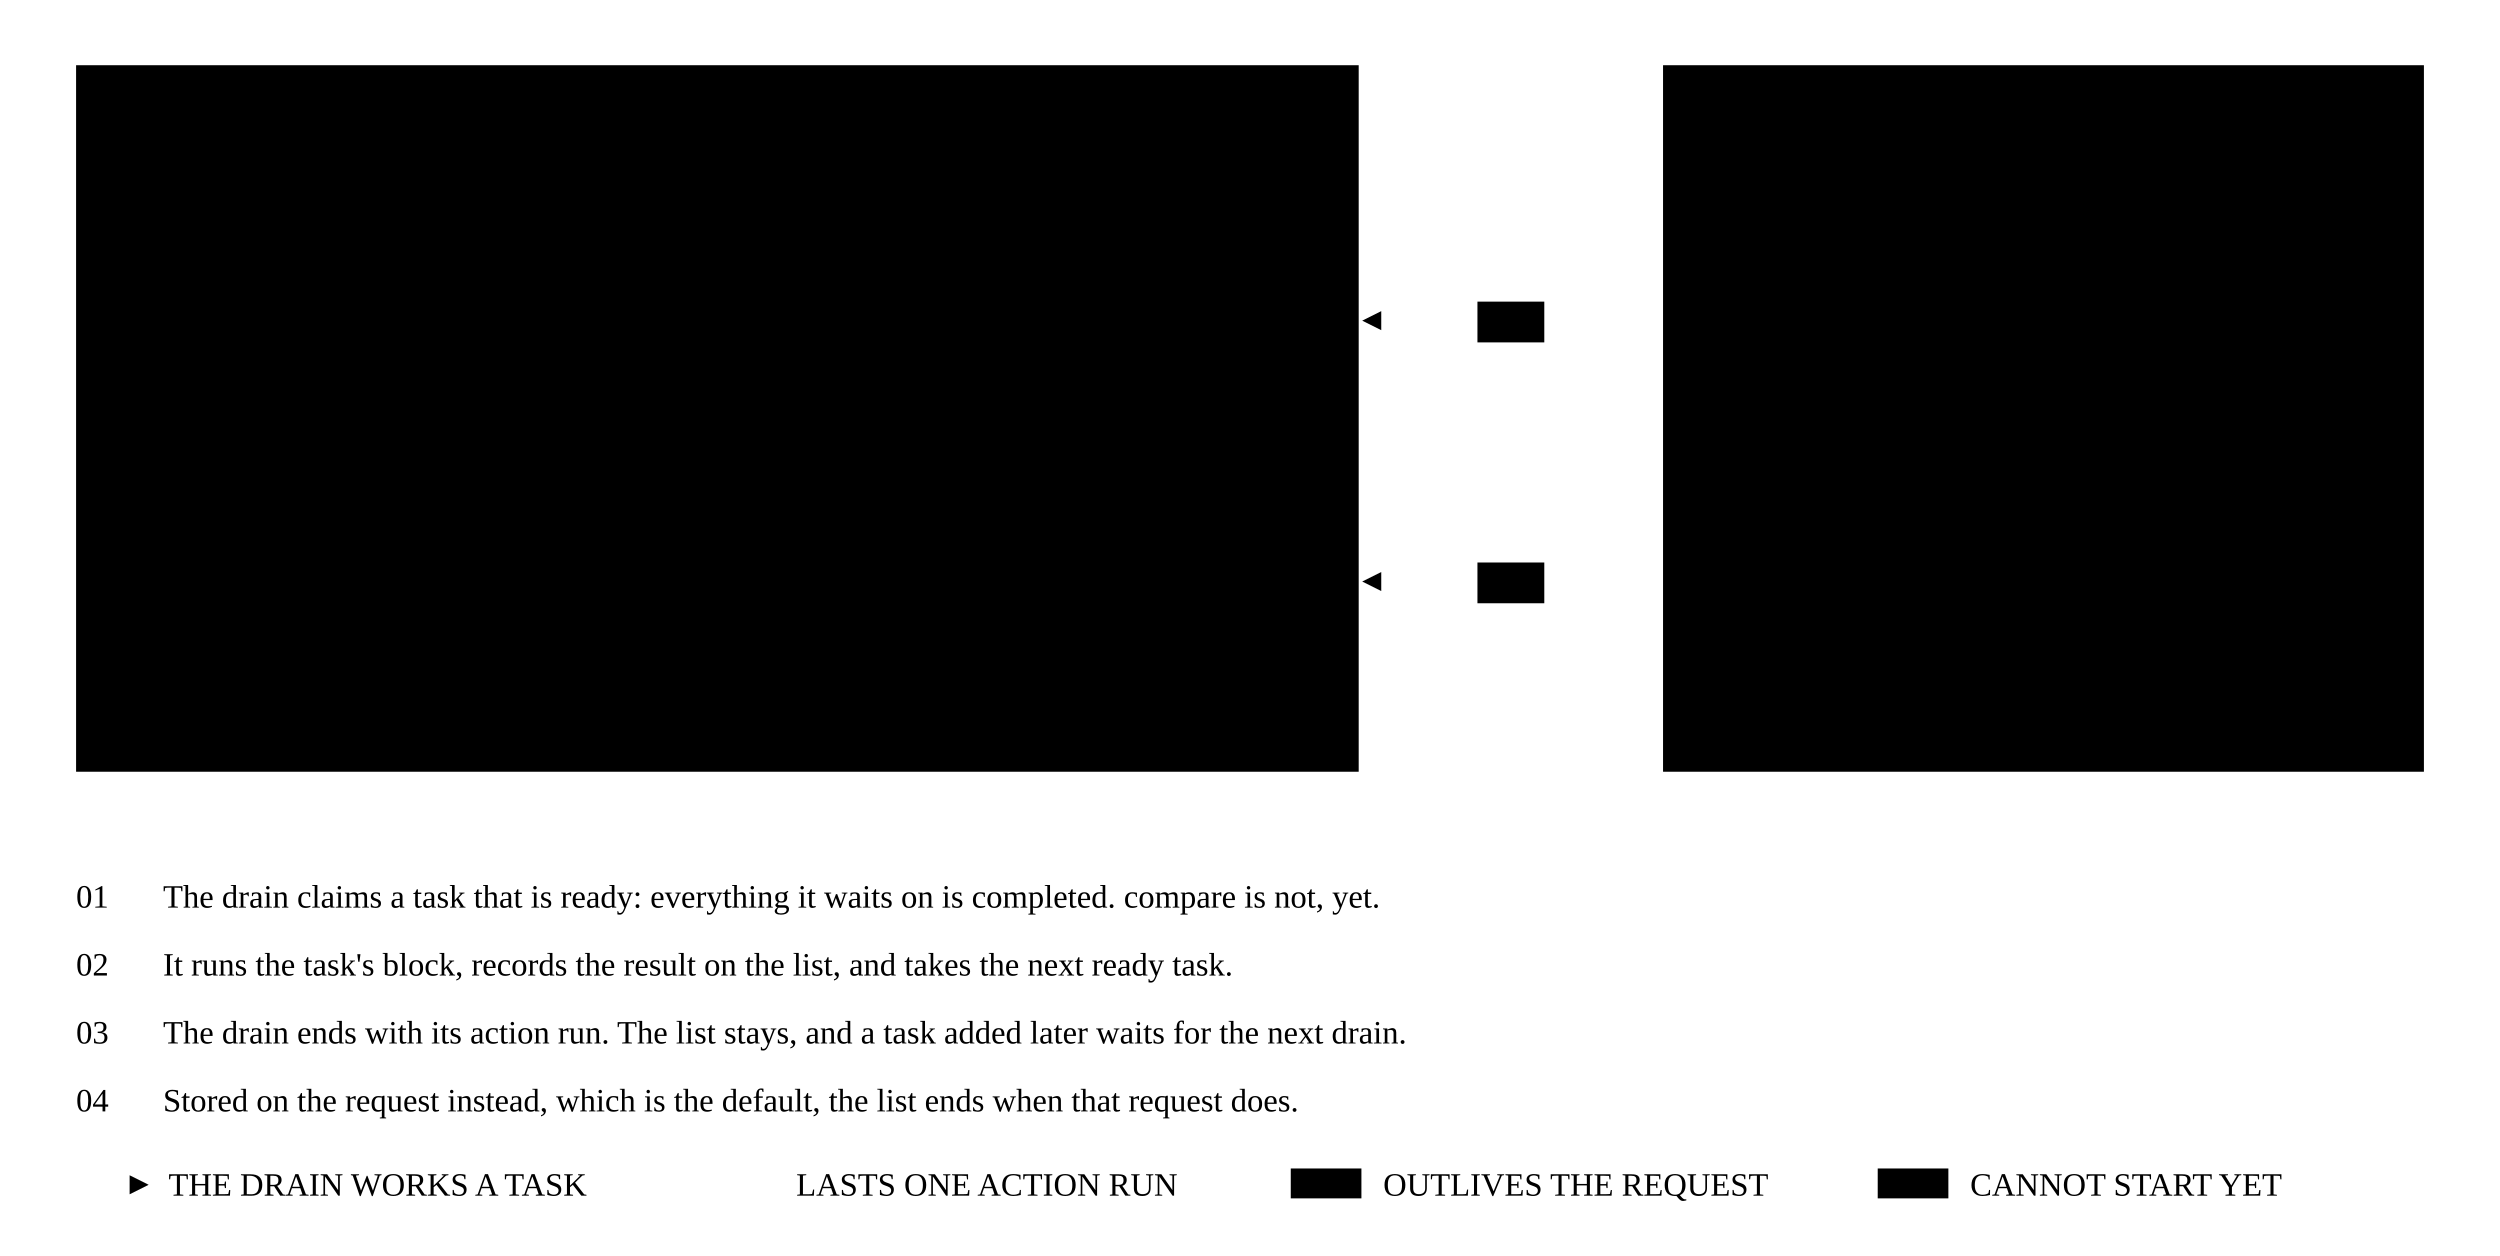
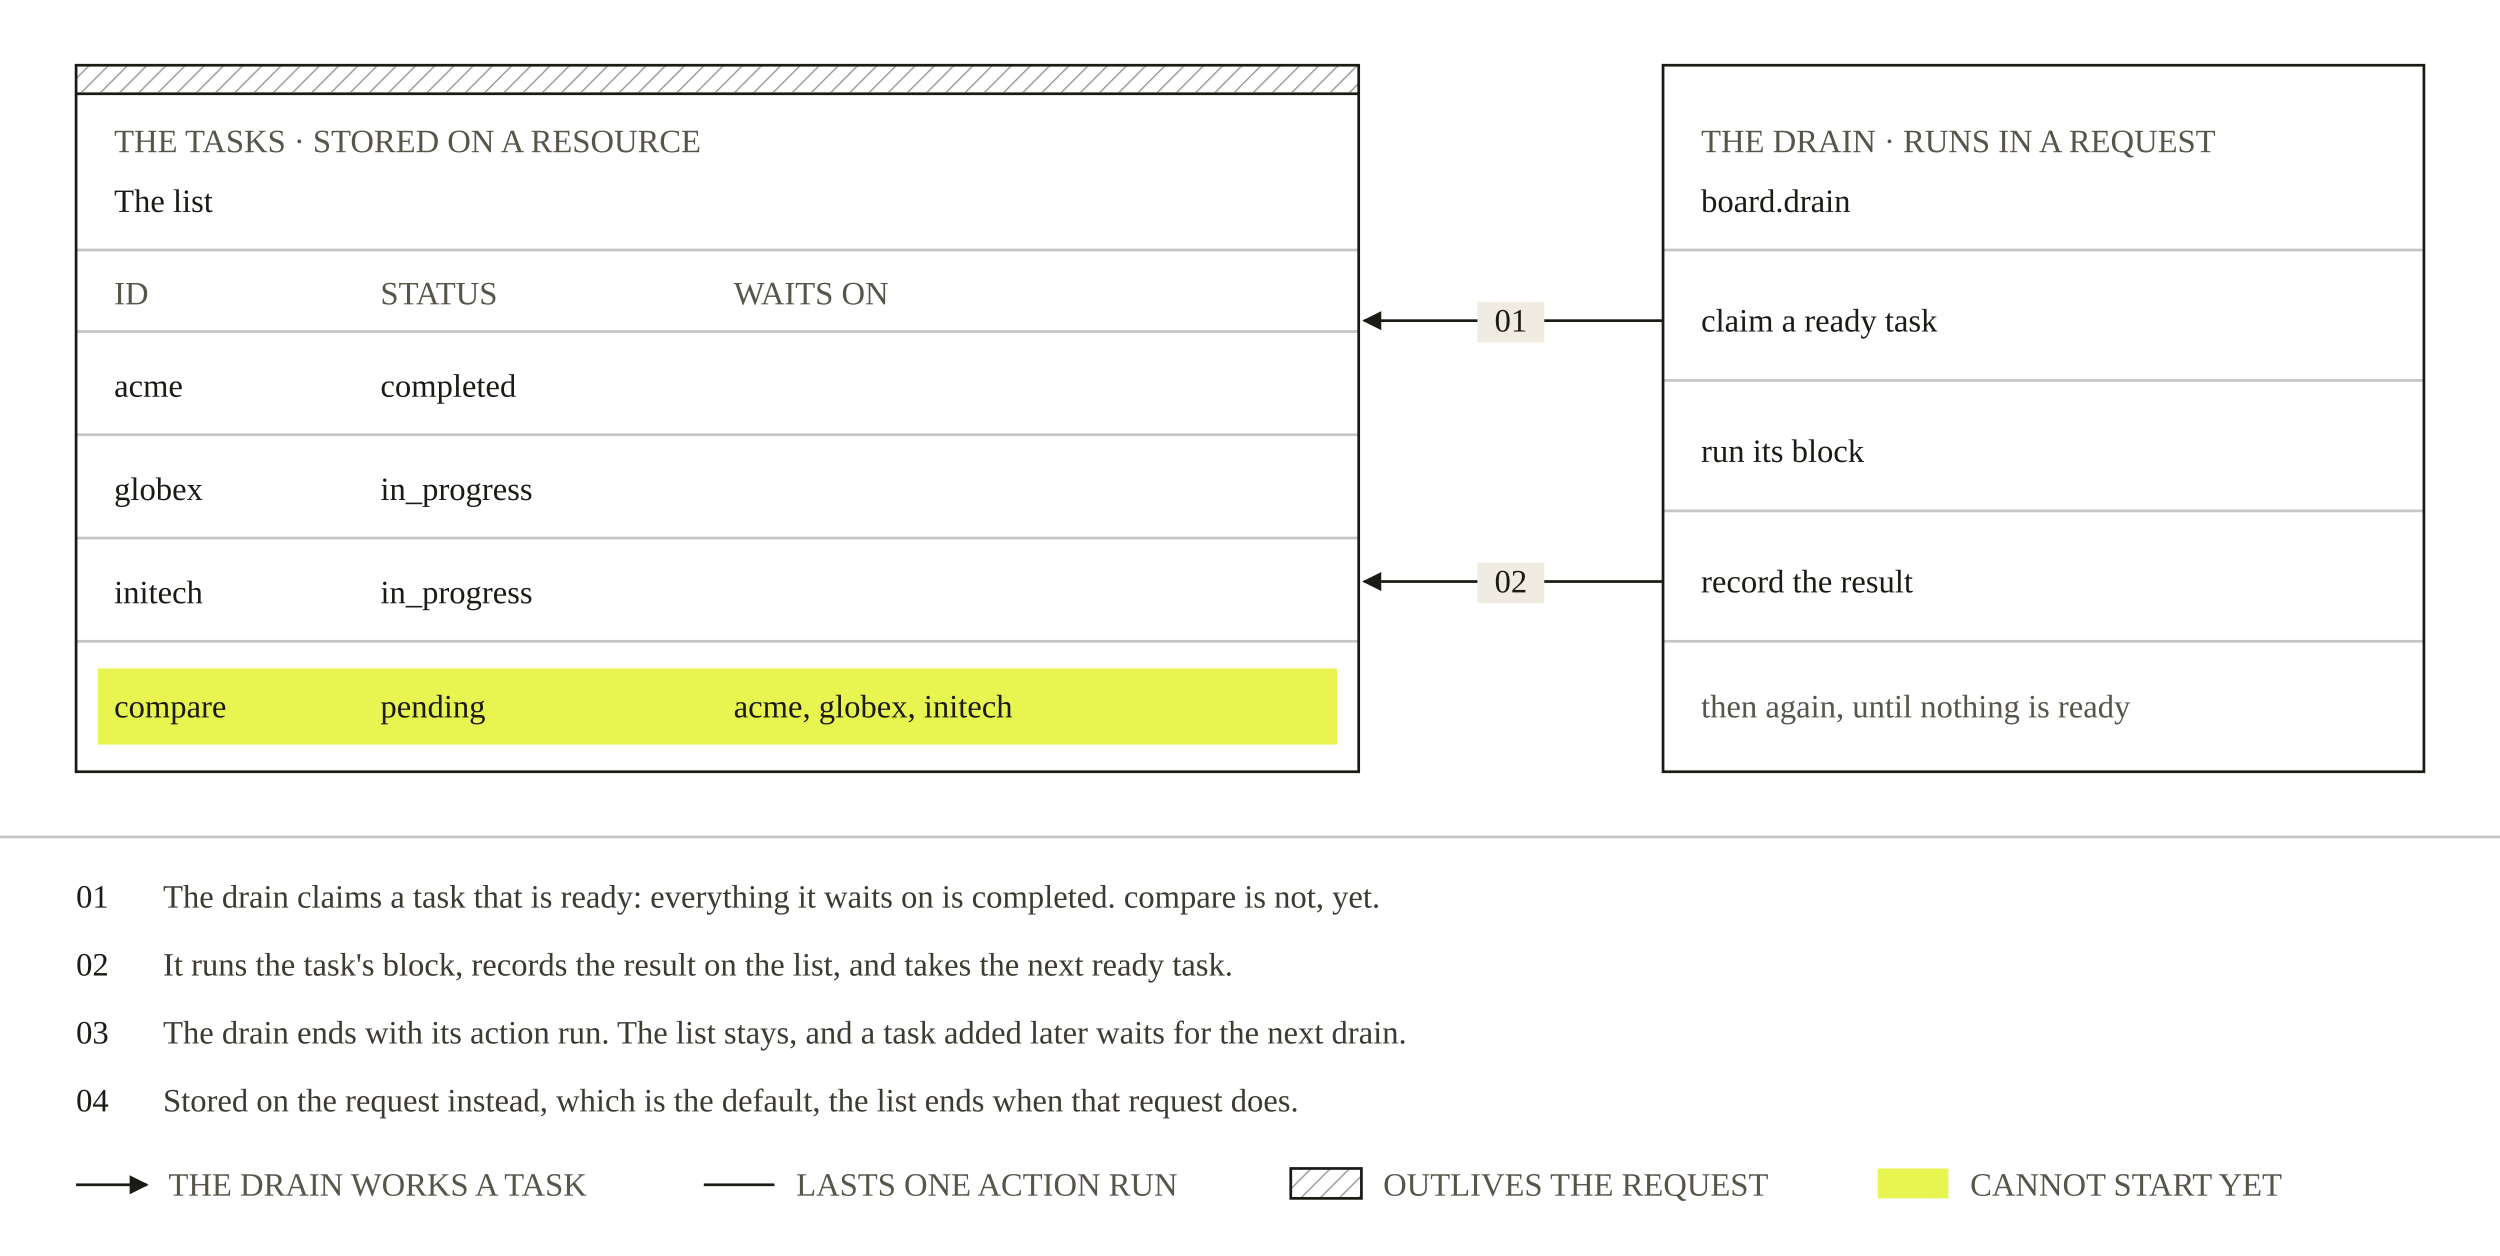
<svg xmlns="http://www.w3.org/2000/svg" viewBox="0 0 920 462">
  <defs>
    <pattern id="hatch" width="5" height="5" patternUnits="userSpaceOnUse" patternTransform="rotate(45)">
-       <line class="hatch-line" x1="0" y1="0" x2="0" y2="5" />
+       <line class="hatch-line" stroke="rgba(27, 26, 21, 0.45)" x1="0" y1="0" x2="0" y2="5" />
    </pattern>
    <marker id="ah" viewBox="0 0 10 10" refX="9" refY="5" markerWidth="7" markerHeight="7" orient="auto-start-reverse">
-       <path class="ink" d="M0,0 L10,5 L0,10 z" />
+       <path class="ink" fill="#1b1a15" d="M0,0 L10,5 L0,10 z" />
    </marker>
  </defs>
  <rect fill="url(#hatch)" x="28" y="24" width="472" height="10" />
-   <line class="thin" x1="28" y1="34.5" x2="500" y2="34.5" />
-   <rect class="solid" x="28" y="24" width="472" height="260" />
-   <text class="lb" x="42" y="56">THE TASKS · STORED ON A RESOURCE</text>
-   <text class="nm" x="42" y="78">The list</text>
-   <line class="hi" x1="28" y1="92" x2="500" y2="92" />
-   <text class="lb" x="42" y="112">ID</text>
-   <text class="lb" x="140" y="112">STATUS</text>
-   <text class="lb" x="270" y="112">WAITS ON</text>
-   <line class="hi" x1="28" y1="122" x2="500" y2="122" />
-   <text class="c" x="42" y="146">acme</text>
-   <text class="c" x="140" y="146">completed</text>
-   <line class="hi" x1="28" y1="160" x2="500" y2="160" />
-   <text class="c" x="42" y="184">globex</text>
-   <text class="c" x="140" y="184">in_progress</text>
-   <line class="hi" x1="28" y1="198" x2="500" y2="198" />
-   <text class="c" x="42" y="222">initech</text>
-   <text class="c" x="140" y="222">in_progress</text>
-   <line class="hi" x1="28" y1="236" x2="500" y2="236" />
-   <rect class="hl" x="36" y="246" width="456" height="28" />
-   <text class="c on-hl" x="42" y="264">compare</text>
-   <text class="c on-hl" x="140" y="264">pending</text>
-   <text class="c on-hl" x="270" y="264">acme, globex, initech</text>
-   <rect class="dash" x="612" y="24" width="280" height="260" />
-   <text class="lb" x="626" y="56">THE DRAIN · RUNS IN A REQUEST</text>
-   <text class="c" x="626" y="78">board.drain</text>
-   <line class="hi" x1="612" y1="92" x2="892" y2="92" />
-   <text class="c" x="626" y="122">claim a ready task</text>
-   <line class="hi" x1="612" y1="140" x2="892" y2="140" />
-   <text class="c" x="626" y="170">run its block</text>
-   <line class="hi" x1="612" y1="188" x2="892" y2="188" />
-   <text class="c" x="626" y="218">record the result</text>
-   <line class="hi" x1="612" y1="236" x2="892" y2="236" />
-   <text class="sub" x="626" y="264">then again, until nothing is ready</text>
-   <line class="ln" x1="612" y1="118" x2="502" y2="118" marker-end="url(#ah)" />
-   <rect class="ground" x="543.7" y="111" width="24.6" height="15" />
-   <text class="plate" x="556" y="122" text-anchor="middle">01</text>
-   <line class="ln" x1="612" y1="214" x2="502" y2="214" marker-end="url(#ah)" />
-   <rect class="ground" x="543.7" y="207" width="24.6" height="15" />
-   <text class="plate" x="556" y="218" text-anchor="middle">02</text>
-   <line class="hi" x1="0" y1="308" x2="920" y2="308" />
-   <text class="n" x="28" y="334">01</text>
-   <text class="t" x="60" y="334">The drain claims a task that is ready: everything it waits on is completed. compare is not, yet.</text>
-   <text class="n" x="28" y="359">02</text>
-   <text class="t" x="60" y="359">It runs the task's block, records the result on the list, and takes the next ready task.</text>
-   <text class="n" x="28" y="384">03</text>
-   <text class="t" x="60" y="384">The drain ends with its action run. The list stays, and a task added later waits for the next drain.</text>
-   <text class="n" x="28" y="409">04</text>
-   <text class="t" x="60" y="409">Stored on the request instead, which is the default, the list ends when that request does.</text>
+   <line class="thin" fill="none" stroke="#1b1a15" x1="28" y1="34.5" x2="500" y2="34.5" />
+   <rect class="solid" fill="none" stroke="#1b1a15" x="28" y="24" width="472" height="260" />
+   <text class="lb" fill="#57544a" x="42" y="56">THE TASKS · STORED ON A RESOURCE</text>
+   <text class="nm" fill="#1b1a15" x="42" y="78">The list</text>
+   <line class="hi" fill="none" stroke="rgba(27, 26, 21, 0.25)" x1="28" y1="92" x2="500" y2="92" />
+   <text class="lb" fill="#57544a" x="42" y="112">ID</text>
+   <text class="lb" fill="#57544a" x="140" y="112">STATUS</text>
+   <text class="lb" fill="#57544a" x="270" y="112">WAITS ON</text>
+   <line class="hi" fill="none" stroke="rgba(27, 26, 21, 0.25)" x1="28" y1="122" x2="500" y2="122" />
+   <text class="c" fill="#1b1a15" x="42" y="146">acme</text>
+   <text class="c" fill="#1b1a15" x="140" y="146">completed</text>
+   <line class="hi" fill="none" stroke="rgba(27, 26, 21, 0.25)" x1="28" y1="160" x2="500" y2="160" />
+   <text class="c" fill="#1b1a15" x="42" y="184">globex</text>
+   <text class="c" fill="#1b1a15" x="140" y="184">in_progress</text>
+   <line class="hi" fill="none" stroke="rgba(27, 26, 21, 0.25)" x1="28" y1="198" x2="500" y2="198" />
+   <text class="c" fill="#1b1a15" x="42" y="222">initech</text>
+   <text class="c" fill="#1b1a15" x="140" y="222">in_progress</text>
+   <line class="hi" fill="none" stroke="rgba(27, 26, 21, 0.25)" x1="28" y1="236" x2="500" y2="236" />
+   <rect class="hl" fill="#e8f551" x="36" y="246" width="456" height="28" />
+   <text class="c on-hl" fill="#1b1a15" x="42" y="264">compare</text>
+   <text class="c on-hl" fill="#1b1a15" x="140" y="264">pending</text>
+   <text class="c on-hl" fill="#1b1a15" x="270" y="264">acme, globex, initech</text>
+   <rect class="dash" fill="none" stroke="#1b1a15" x="612" y="24" width="280" height="260" />
+   <text class="lb" fill="#57544a" x="626" y="56">THE DRAIN · RUNS IN A REQUEST</text>
+   <text class="c" fill="#1b1a15" x="626" y="78">board.drain</text>
+   <line class="hi" fill="none" stroke="rgba(27, 26, 21, 0.25)" x1="612" y1="92" x2="892" y2="92" />
+   <text class="c" fill="#1b1a15" x="626" y="122">claim a ready task</text>
+   <line class="hi" fill="none" stroke="rgba(27, 26, 21, 0.25)" x1="612" y1="140" x2="892" y2="140" />
+   <text class="c" fill="#1b1a15" x="626" y="170">run its block</text>
+   <line class="hi" fill="none" stroke="rgba(27, 26, 21, 0.25)" x1="612" y1="188" x2="892" y2="188" />
+   <text class="c" fill="#1b1a15" x="626" y="218">record the result</text>
+   <line class="hi" fill="none" stroke="rgba(27, 26, 21, 0.25)" x1="612" y1="236" x2="892" y2="236" />
+   <text class="sub" fill="#57544a" x="626" y="264">then again, until nothing is ready</text>
+   <line class="ln" fill="none" stroke="#1b1a15" x1="612" y1="118" x2="502" y2="118" marker-end="url(#ah)" />
+   <rect class="ground" fill="#f0ece1" x="543.7" y="111" width="24.6" height="15" />
+   <text class="plate" fill="#1b1a15" x="556" y="122" text-anchor="middle">01</text>
+   <line class="ln" fill="none" stroke="#1b1a15" x1="612" y1="214" x2="502" y2="214" marker-end="url(#ah)" />
+   <rect class="ground" fill="#f0ece1" x="543.7" y="207" width="24.6" height="15" />
+   <text class="plate" fill="#1b1a15" x="556" y="218" text-anchor="middle">02</text>
+   <line class="hi" fill="none" stroke="rgba(27, 26, 21, 0.25)" x1="0" y1="308" x2="920" y2="308" />
+   <text class="n" fill="#1b1a15" x="28" y="334">01</text>
+   <text class="t" fill="#3d3a32" x="60" y="334">The drain claims a task that is ready: everything it waits on is completed. compare is not, yet.</text>
+   <text class="n" fill="#1b1a15" x="28" y="359">02</text>
+   <text class="t" fill="#3d3a32" x="60" y="359">It runs the task's block, records the result on the list, and takes the next ready task.</text>
+   <text class="n" fill="#1b1a15" x="28" y="384">03</text>
+   <text class="t" fill="#3d3a32" x="60" y="384">The drain ends with its action run. The list stays, and a task added later waits for the next drain.</text>
+   <text class="n" fill="#1b1a15" x="28" y="409">04</text>
+   <text class="t" fill="#3d3a32" x="60" y="409">Stored on the request instead, which is the default, the list ends when that request does.</text>
  <g id="key">
-     <line class="ln" x1="28" y1="436" x2="54" y2="436" marker-end="url(#ah)" />
-     <text class="lb" x="62" y="440">THE DRAIN WORKS A TASK</text>
-     <line class="dash" x1="259" y1="436" x2="285" y2="436" />
-     <text class="lb" x="293" y="440">LASTS ONE ACTION RUN</text>
+     <line class="ln" fill="none" stroke="#1b1a15" x1="28" y1="436" x2="54" y2="436" marker-end="url(#ah)" />
+     <text class="lb" fill="#57544a" x="62" y="440">THE DRAIN WORKS A TASK</text>
+     <line class="dash" fill="none" stroke="#1b1a15" x1="259" y1="436" x2="285" y2="436" />
+     <text class="lb" fill="#57544a" x="293" y="440">LASTS ONE ACTION RUN</text>
    <rect fill="url(#hatch)" x="475" y="430" width="26" height="11" />
-     <rect class="thin" x="475" y="430" width="26" height="11" />
-     <text class="lb" x="509" y="440">OUTLIVES THE REQUEST</text>
-     <rect class="hl" x="691" y="430" width="26" height="11" />
-     <text class="lb" x="725" y="440">CANNOT START YET</text>
+     <rect class="thin" fill="none" stroke="#1b1a15" x="475" y="430" width="26" height="11" />
+     <text class="lb" fill="#57544a" x="509" y="440">OUTLIVES THE REQUEST</text>
+     <rect class="hl" fill="#e8f551" x="691" y="430" width="26" height="11" />
+     <text class="lb" fill="#57544a" x="725" y="440">CANNOT START YET</text>
  </g>
</svg>
